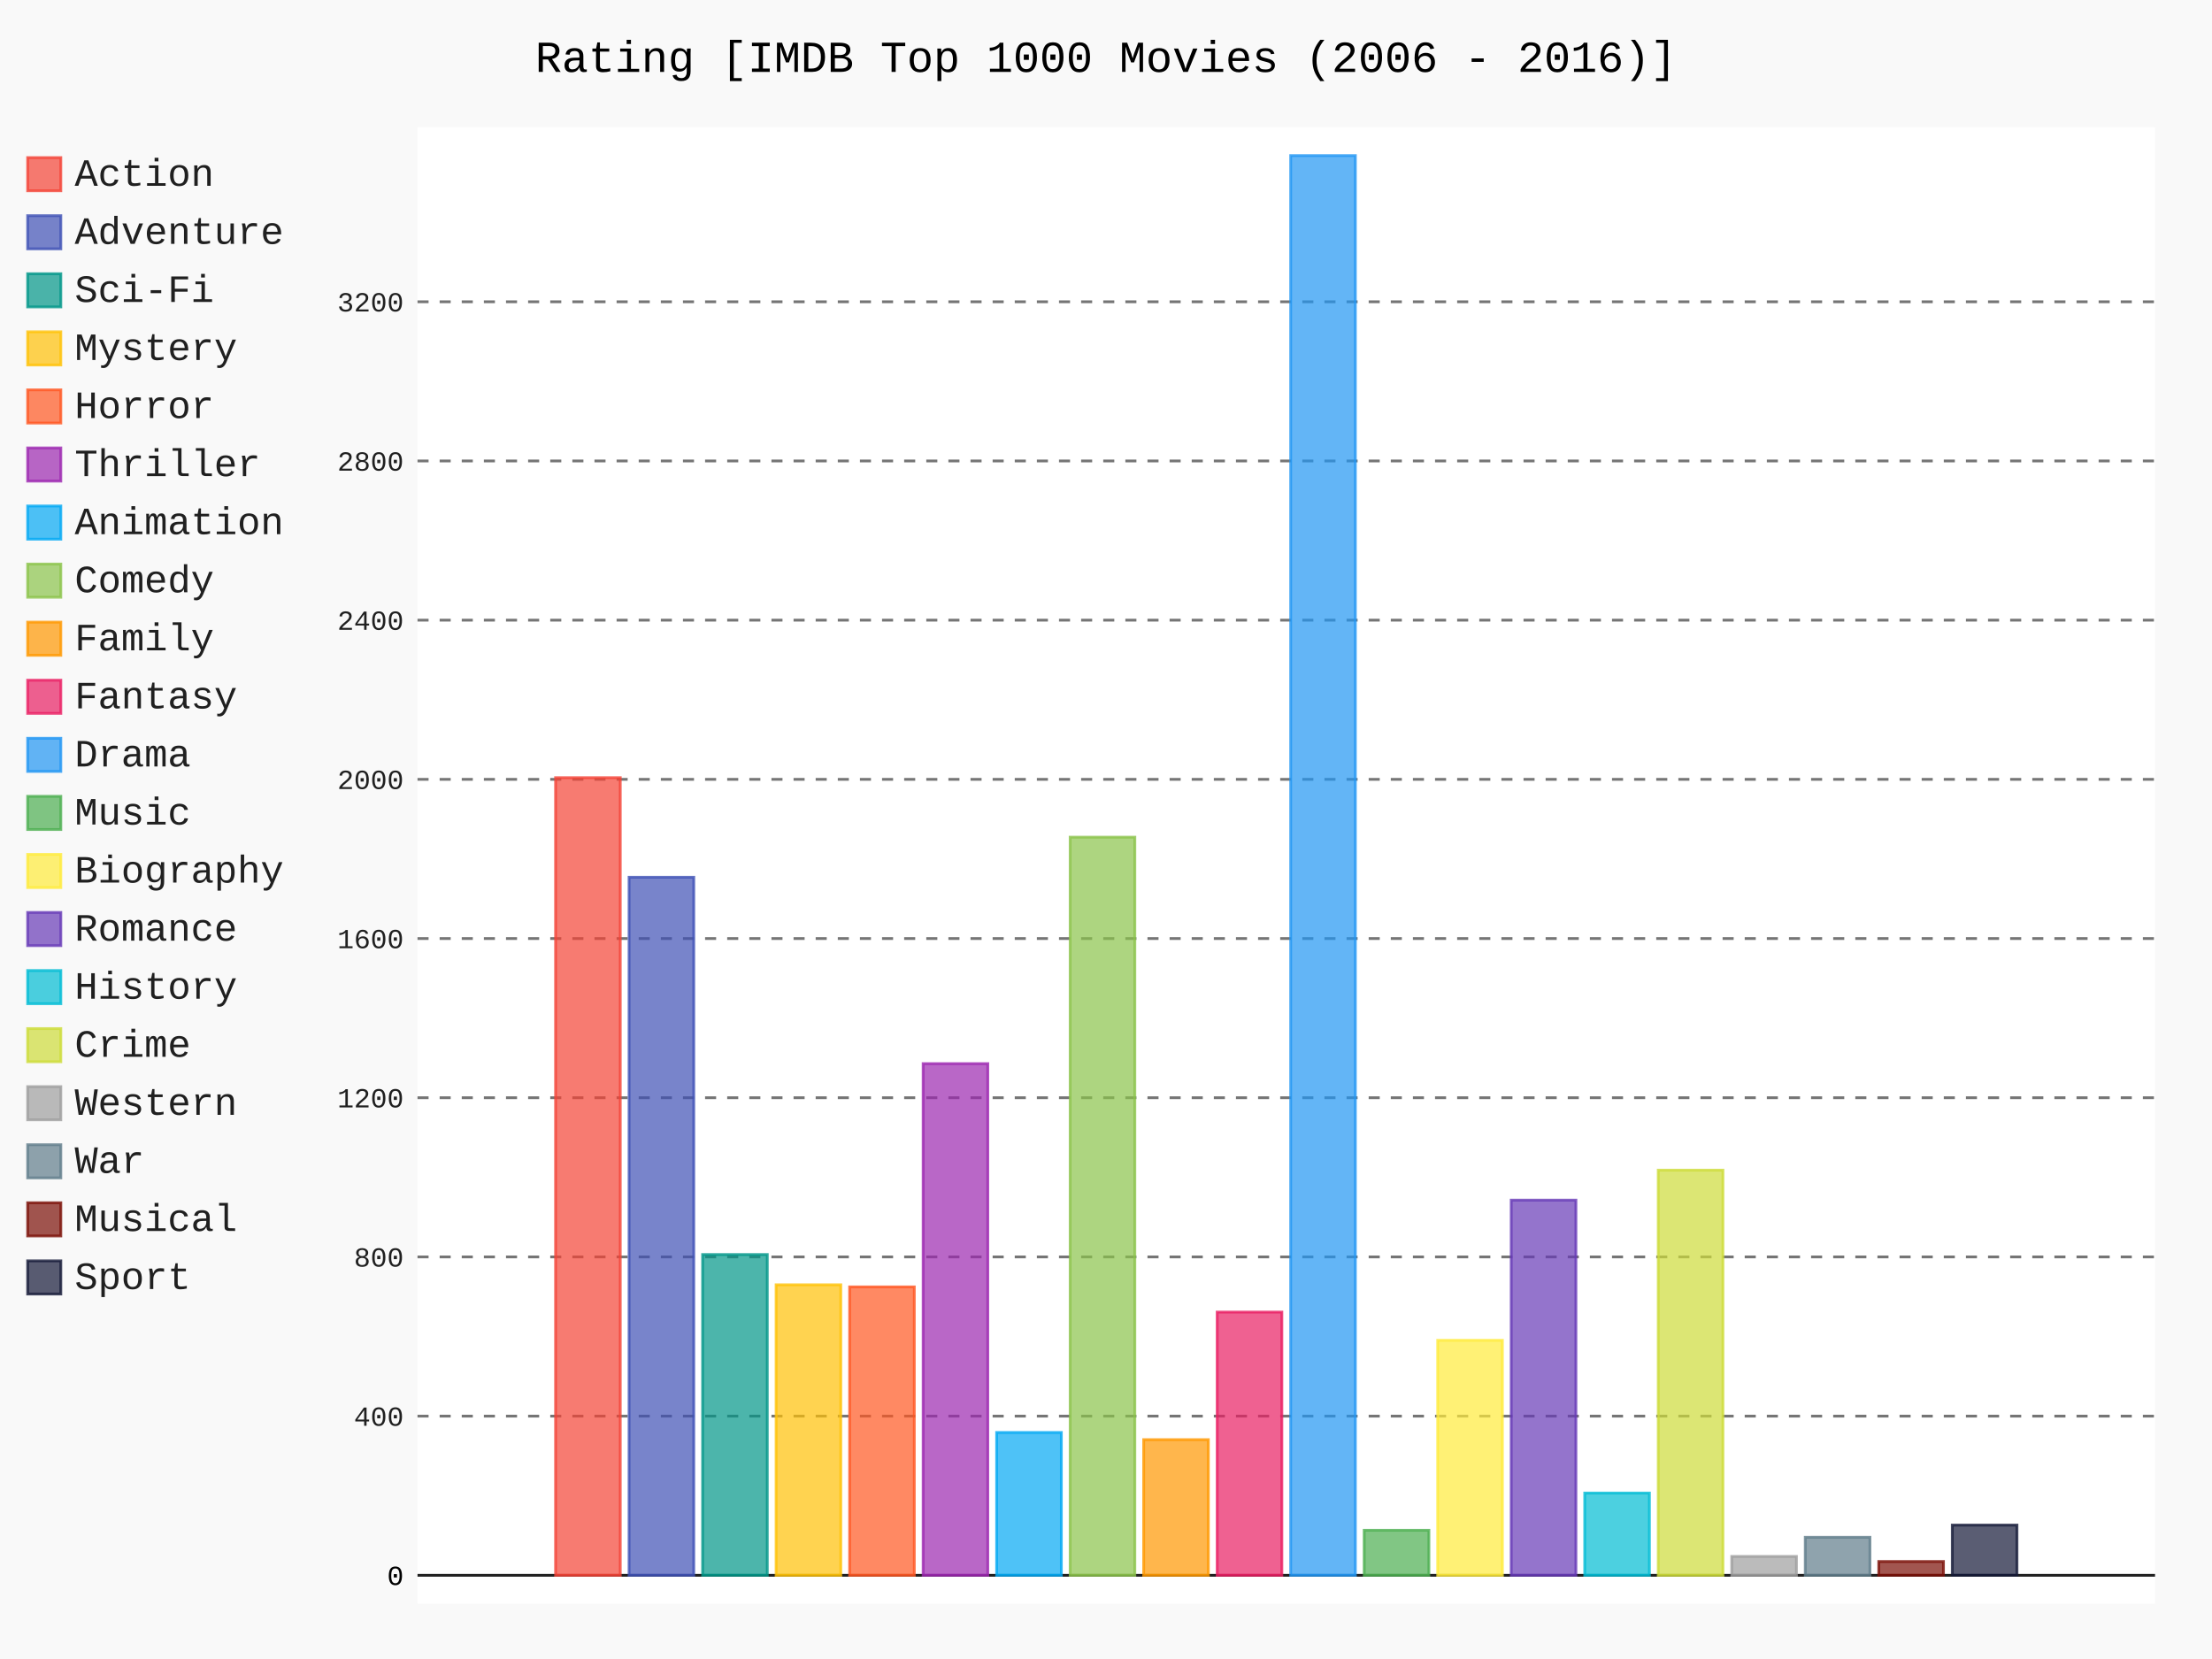
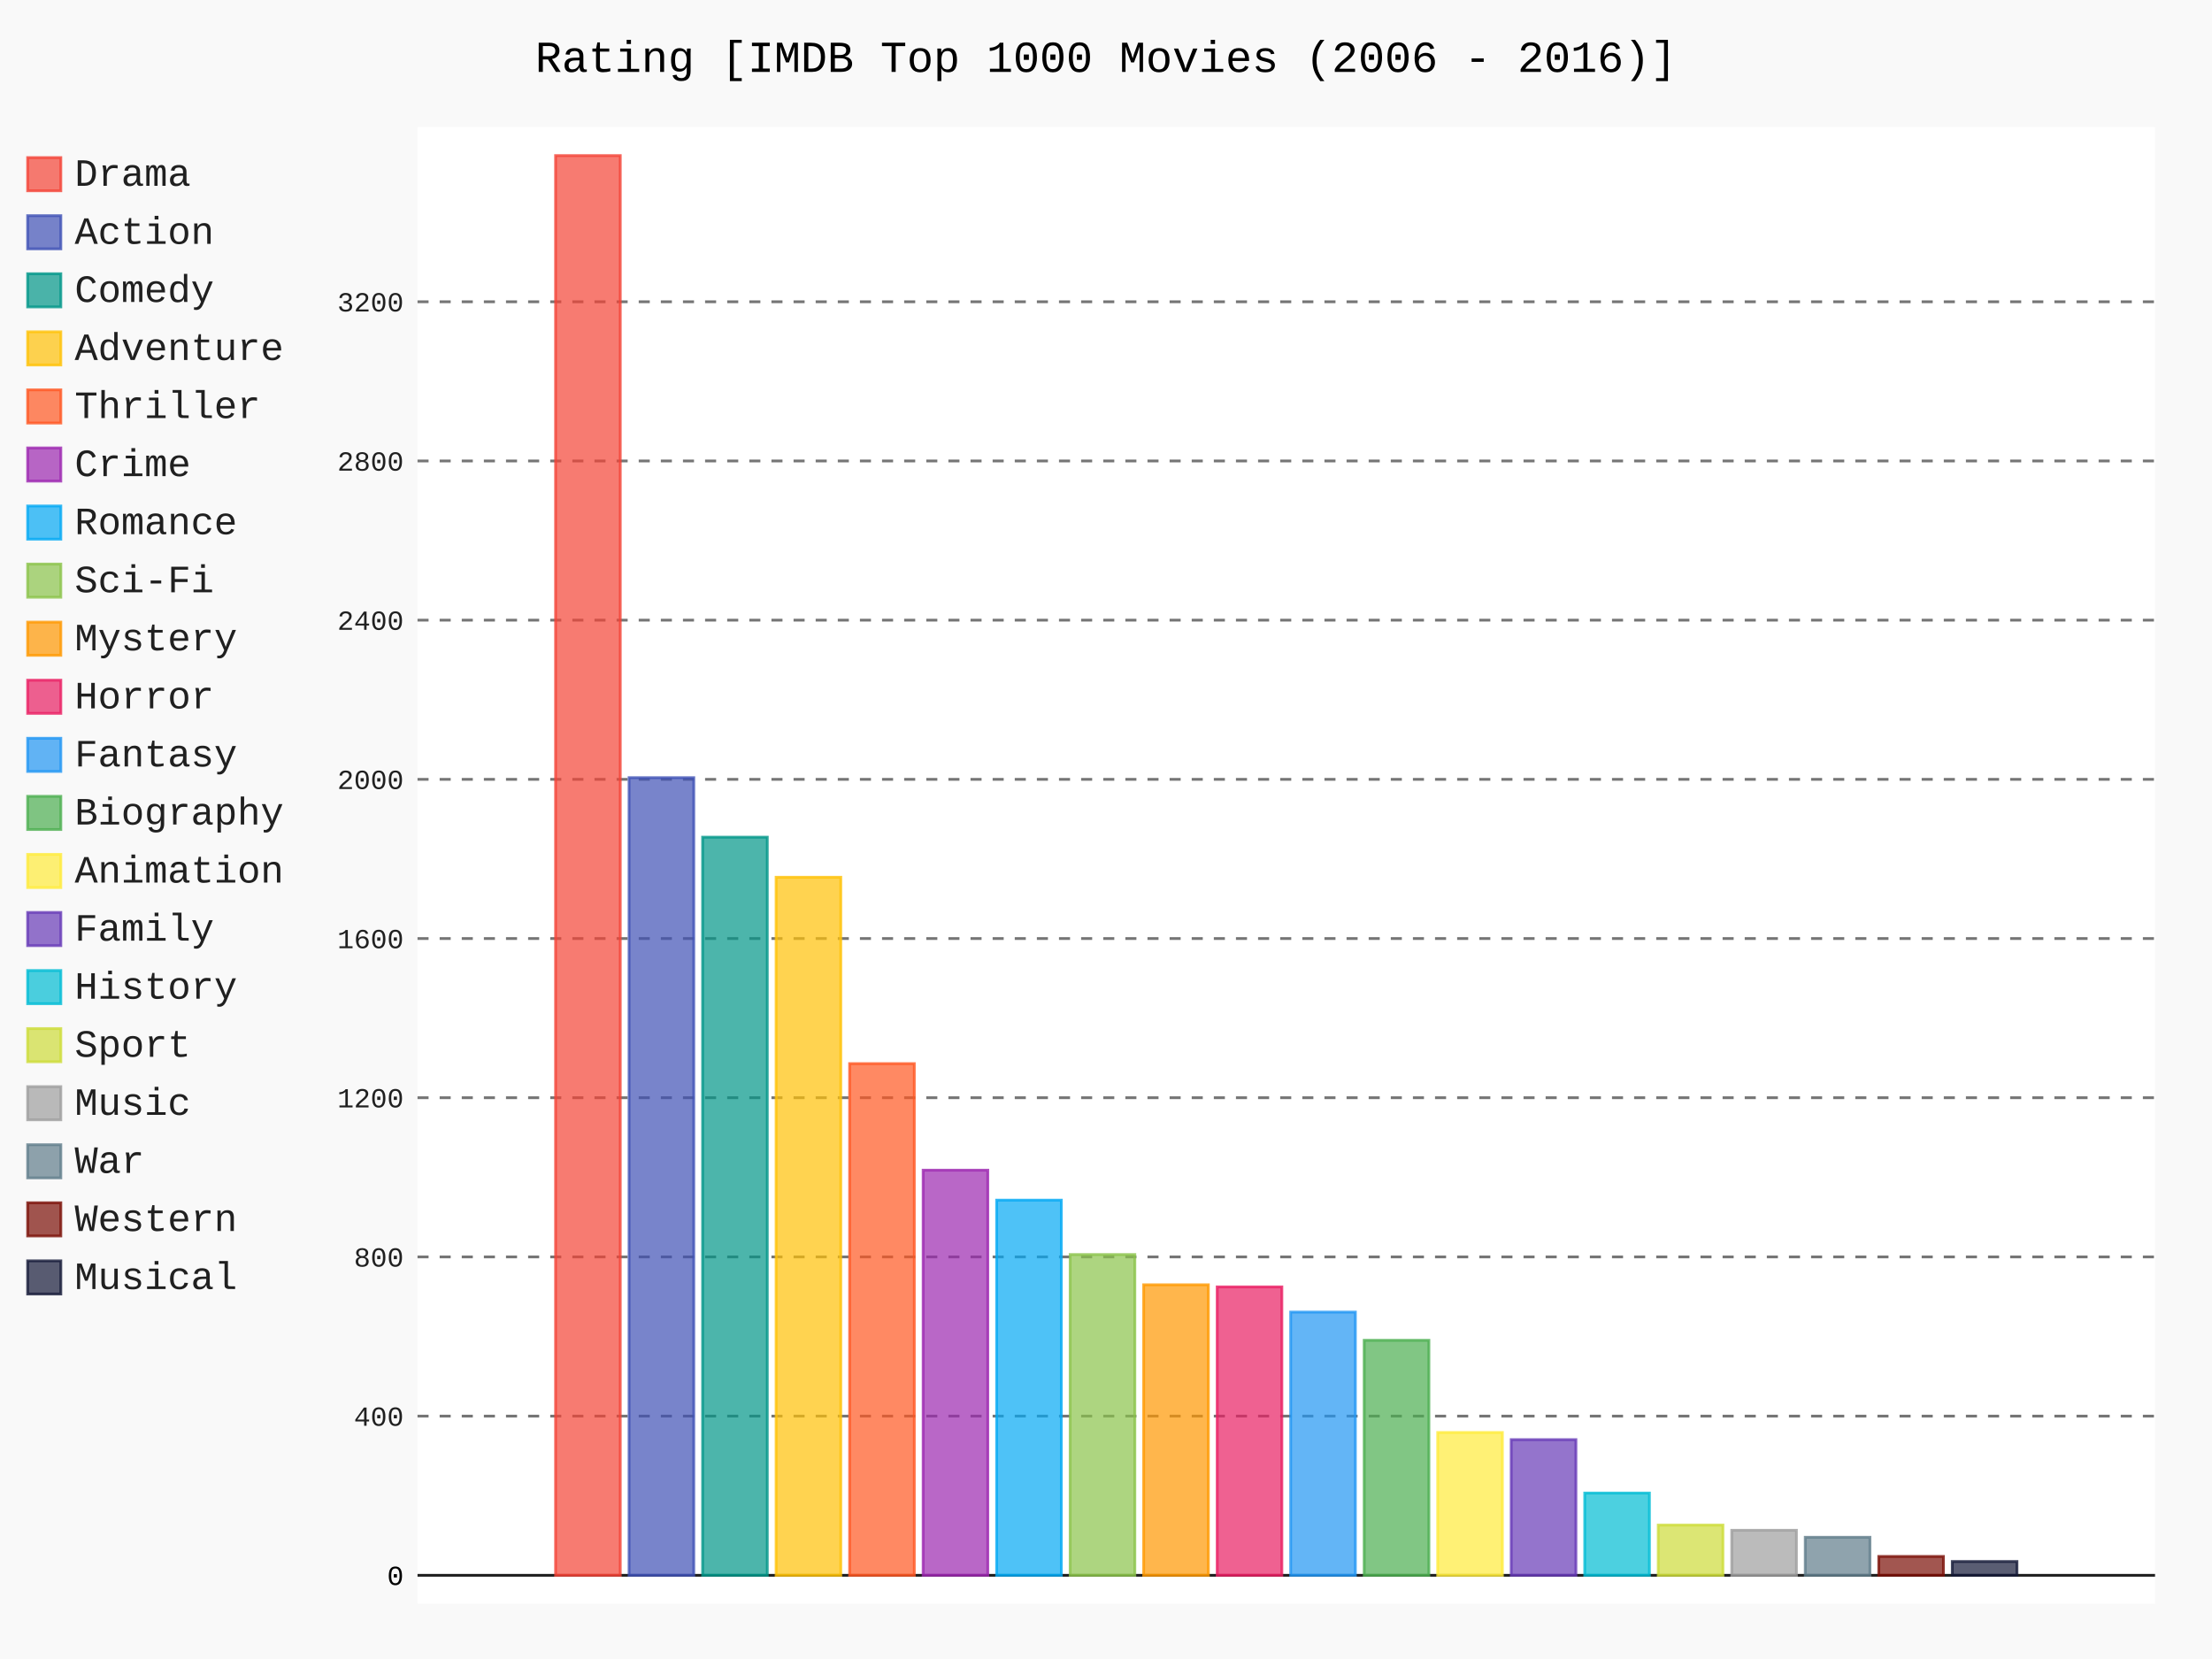
- <svg xmlns="http://www.w3.org/2000/svg" class="pygal-chart" id="chart-98b86a41-6d4a-4e68-a3ee-4b980e0b63e4" viewBox="0 0 800 600">
+ <svg xmlns="http://www.w3.org/2000/svg" class="pygal-chart" id="chart-08b280e5-d016-40ca-a729-8ee739dbd053" viewBox="0 0 800 600">
  <defs>
-     <style type="text/css">#chart-98b86a41-6d4a-4e68-a3ee-4b980e0b63e4{-webkit-user-select:none;-webkit-font-smoothing:antialiased;font-family:Consolas,"Liberation Mono",Menlo,Courier,monospace}#chart-98b86a41-6d4a-4e68-a3ee-4b980e0b63e4 .title{font-family:Consolas,"Liberation Mono",Menlo,Courier,monospace;font-size:16px}#chart-98b86a41-6d4a-4e68-a3ee-4b980e0b63e4 .legends .legend text{font-family:Consolas,"Liberation Mono",Menlo,Courier,monospace;font-size:14px}#chart-98b86a41-6d4a-4e68-a3ee-4b980e0b63e4 .axis text{font-family:Consolas,"Liberation Mono",Menlo,Courier,monospace;font-size:10px}#chart-98b86a41-6d4a-4e68-a3ee-4b980e0b63e4 .axis text.major{font-family:Consolas,"Liberation Mono",Menlo,Courier,monospace;font-size:10px}#chart-98b86a41-6d4a-4e68-a3ee-4b980e0b63e4 .text-overlay text.value{font-family:Consolas,"Liberation Mono",Menlo,Courier,monospace;font-size:16px}#chart-98b86a41-6d4a-4e68-a3ee-4b980e0b63e4 .text-overlay text.label{font-family:Consolas,"Liberation Mono",Menlo,Courier,monospace;font-size:10px}#chart-98b86a41-6d4a-4e68-a3ee-4b980e0b63e4 .tooltip{font-family:Consolas,"Liberation Mono",Menlo,Courier,monospace;font-size:14px}#chart-98b86a41-6d4a-4e68-a3ee-4b980e0b63e4 text.no_data{font-family:Consolas,"Liberation Mono",Menlo,Courier,monospace;font-size:64px}
- #chart-98b86a41-6d4a-4e68-a3ee-4b980e0b63e4{background-color:rgba(249,249,249,1)}#chart-98b86a41-6d4a-4e68-a3ee-4b980e0b63e4 path,#chart-98b86a41-6d4a-4e68-a3ee-4b980e0b63e4 line,#chart-98b86a41-6d4a-4e68-a3ee-4b980e0b63e4 rect,#chart-98b86a41-6d4a-4e68-a3ee-4b980e0b63e4 circle{-webkit-transition:150ms;-moz-transition:150ms;transition:150ms}#chart-98b86a41-6d4a-4e68-a3ee-4b980e0b63e4 .graph &gt; .background{fill:rgba(249,249,249,1)}#chart-98b86a41-6d4a-4e68-a3ee-4b980e0b63e4 .plot &gt; .background{fill:rgba(255,255,255,1)}#chart-98b86a41-6d4a-4e68-a3ee-4b980e0b63e4 .graph{fill:rgba(0,0,0,.87)}#chart-98b86a41-6d4a-4e68-a3ee-4b980e0b63e4 text.no_data{fill:rgba(0,0,0,1)}#chart-98b86a41-6d4a-4e68-a3ee-4b980e0b63e4 .title{fill:rgba(0,0,0,1)}#chart-98b86a41-6d4a-4e68-a3ee-4b980e0b63e4 .legends .legend text{fill:rgba(0,0,0,.87)}#chart-98b86a41-6d4a-4e68-a3ee-4b980e0b63e4 .legends .legend:hover text{fill:rgba(0,0,0,1)}#chart-98b86a41-6d4a-4e68-a3ee-4b980e0b63e4 .axis .line{stroke:rgba(0,0,0,1)}#chart-98b86a41-6d4a-4e68-a3ee-4b980e0b63e4 .axis .guide.line{stroke:rgba(0,0,0,.54)}#chart-98b86a41-6d4a-4e68-a3ee-4b980e0b63e4 .axis .major.line{stroke:rgba(0,0,0,.87)}#chart-98b86a41-6d4a-4e68-a3ee-4b980e0b63e4 .axis text.major{fill:rgba(0,0,0,1)}#chart-98b86a41-6d4a-4e68-a3ee-4b980e0b63e4 .axis.y .guides:hover .guide.line,#chart-98b86a41-6d4a-4e68-a3ee-4b980e0b63e4 .line-graph .axis.x .guides:hover .guide.line,#chart-98b86a41-6d4a-4e68-a3ee-4b980e0b63e4 .stackedline-graph .axis.x .guides:hover .guide.line,#chart-98b86a41-6d4a-4e68-a3ee-4b980e0b63e4 .xy-graph .axis.x .guides:hover .guide.line{stroke:rgba(0,0,0,1)}#chart-98b86a41-6d4a-4e68-a3ee-4b980e0b63e4 .axis .guides:hover text{fill:rgba(0,0,0,1)}#chart-98b86a41-6d4a-4e68-a3ee-4b980e0b63e4 .reactive{fill-opacity:.7;stroke-opacity:.8}#chart-98b86a41-6d4a-4e68-a3ee-4b980e0b63e4 .ci{stroke:rgba(0,0,0,.87)}#chart-98b86a41-6d4a-4e68-a3ee-4b980e0b63e4 .reactive.active,#chart-98b86a41-6d4a-4e68-a3ee-4b980e0b63e4 .active .reactive{fill-opacity:.8;stroke-opacity:.9;stroke-width:4}#chart-98b86a41-6d4a-4e68-a3ee-4b980e0b63e4 .ci .reactive.active{stroke-width:1.5}#chart-98b86a41-6d4a-4e68-a3ee-4b980e0b63e4 .series text{fill:rgba(0,0,0,1)}#chart-98b86a41-6d4a-4e68-a3ee-4b980e0b63e4 .tooltip rect{fill:rgba(255,255,255,1);stroke:rgba(0,0,0,1);-webkit-transition:opacity 150ms;-moz-transition:opacity 150ms;transition:opacity 150ms}#chart-98b86a41-6d4a-4e68-a3ee-4b980e0b63e4 .tooltip .label{fill:rgba(0,0,0,.87)}#chart-98b86a41-6d4a-4e68-a3ee-4b980e0b63e4 .tooltip .label{fill:rgba(0,0,0,.87)}#chart-98b86a41-6d4a-4e68-a3ee-4b980e0b63e4 .tooltip .legend{font-size:.8em;fill:rgba(0,0,0,.54)}#chart-98b86a41-6d4a-4e68-a3ee-4b980e0b63e4 .tooltip .x_label{font-size:.6em;fill:rgba(0,0,0,1)}#chart-98b86a41-6d4a-4e68-a3ee-4b980e0b63e4 .tooltip .xlink{font-size:.5em;text-decoration:underline}#chart-98b86a41-6d4a-4e68-a3ee-4b980e0b63e4 .tooltip .value{font-size:1.5em}#chart-98b86a41-6d4a-4e68-a3ee-4b980e0b63e4 .bound{font-size:.5em}#chart-98b86a41-6d4a-4e68-a3ee-4b980e0b63e4 .max-value{font-size:.75em;fill:rgba(0,0,0,.54)}#chart-98b86a41-6d4a-4e68-a3ee-4b980e0b63e4 .map-element{fill:rgba(255,255,255,1);stroke:rgba(0,0,0,.54) !important}#chart-98b86a41-6d4a-4e68-a3ee-4b980e0b63e4 .map-element .reactive{fill-opacity:inherit;stroke-opacity:inherit}#chart-98b86a41-6d4a-4e68-a3ee-4b980e0b63e4 .color-0,#chart-98b86a41-6d4a-4e68-a3ee-4b980e0b63e4 .color-0 a:visited{stroke:#f44336;fill:#f44336}#chart-98b86a41-6d4a-4e68-a3ee-4b980e0b63e4 .color-1,#chart-98b86a41-6d4a-4e68-a3ee-4b980e0b63e4 .color-1 a:visited{stroke:#3f51b5;fill:#3f51b5}#chart-98b86a41-6d4a-4e68-a3ee-4b980e0b63e4 .color-2,#chart-98b86a41-6d4a-4e68-a3ee-4b980e0b63e4 .color-2 a:visited{stroke:#009688;fill:#009688}#chart-98b86a41-6d4a-4e68-a3ee-4b980e0b63e4 .color-3,#chart-98b86a41-6d4a-4e68-a3ee-4b980e0b63e4 .color-3 a:visited{stroke:#ffc107;fill:#ffc107}#chart-98b86a41-6d4a-4e68-a3ee-4b980e0b63e4 .color-4,#chart-98b86a41-6d4a-4e68-a3ee-4b980e0b63e4 .color-4 a:visited{stroke:#ff5722;fill:#ff5722}#chart-98b86a41-6d4a-4e68-a3ee-4b980e0b63e4 .color-5,#chart-98b86a41-6d4a-4e68-a3ee-4b980e0b63e4 .color-5 a:visited{stroke:#9c27b0;fill:#9c27b0}#chart-98b86a41-6d4a-4e68-a3ee-4b980e0b63e4 .color-6,#chart-98b86a41-6d4a-4e68-a3ee-4b980e0b63e4 .color-6 a:visited{stroke:#03a9f4;fill:#03a9f4}#chart-98b86a41-6d4a-4e68-a3ee-4b980e0b63e4 .color-7,#chart-98b86a41-6d4a-4e68-a3ee-4b980e0b63e4 .color-7 a:visited{stroke:#8bc34a;fill:#8bc34a}#chart-98b86a41-6d4a-4e68-a3ee-4b980e0b63e4 .color-8,#chart-98b86a41-6d4a-4e68-a3ee-4b980e0b63e4 .color-8 a:visited{stroke:#ff9800;fill:#ff9800}#chart-98b86a41-6d4a-4e68-a3ee-4b980e0b63e4 .color-9,#chart-98b86a41-6d4a-4e68-a3ee-4b980e0b63e4 .color-9 a:visited{stroke:#e91e63;fill:#e91e63}#chart-98b86a41-6d4a-4e68-a3ee-4b980e0b63e4 .color-10,#chart-98b86a41-6d4a-4e68-a3ee-4b980e0b63e4 .color-10 a:visited{stroke:#2196f3;fill:#2196f3}#chart-98b86a41-6d4a-4e68-a3ee-4b980e0b63e4 .color-11,#chart-98b86a41-6d4a-4e68-a3ee-4b980e0b63e4 .color-11 a:visited{stroke:#4caf50;fill:#4caf50}#chart-98b86a41-6d4a-4e68-a3ee-4b980e0b63e4 .color-12,#chart-98b86a41-6d4a-4e68-a3ee-4b980e0b63e4 .color-12 a:visited{stroke:#ffeb3b;fill:#ffeb3b}#chart-98b86a41-6d4a-4e68-a3ee-4b980e0b63e4 .color-13,#chart-98b86a41-6d4a-4e68-a3ee-4b980e0b63e4 .color-13 a:visited{stroke:#673ab7;fill:#673ab7}#chart-98b86a41-6d4a-4e68-a3ee-4b980e0b63e4 .color-14,#chart-98b86a41-6d4a-4e68-a3ee-4b980e0b63e4 .color-14 a:visited{stroke:#00bcd4;fill:#00bcd4}#chart-98b86a41-6d4a-4e68-a3ee-4b980e0b63e4 .color-15,#chart-98b86a41-6d4a-4e68-a3ee-4b980e0b63e4 .color-15 a:visited{stroke:#cddc39;fill:#cddc39}#chart-98b86a41-6d4a-4e68-a3ee-4b980e0b63e4 .color-16,#chart-98b86a41-6d4a-4e68-a3ee-4b980e0b63e4 .color-16 a:visited{stroke:#9e9e9e;fill:#9e9e9e}#chart-98b86a41-6d4a-4e68-a3ee-4b980e0b63e4 .color-17,#chart-98b86a41-6d4a-4e68-a3ee-4b980e0b63e4 .color-17 a:visited{stroke:#607d8b;fill:#607d8b}#chart-98b86a41-6d4a-4e68-a3ee-4b980e0b63e4 .color-18,#chart-98b86a41-6d4a-4e68-a3ee-4b980e0b63e4 .color-18 a:visited{stroke:#7b0f07;fill:#7b0f07}#chart-98b86a41-6d4a-4e68-a3ee-4b980e0b63e4 .color-19,#chart-98b86a41-6d4a-4e68-a3ee-4b980e0b63e4 .color-19 a:visited{stroke:#141938;fill:#141938}#chart-98b86a41-6d4a-4e68-a3ee-4b980e0b63e4 .text-overlay .color-0 text{fill:black}#chart-98b86a41-6d4a-4e68-a3ee-4b980e0b63e4 .text-overlay .color-1 text{fill:black}#chart-98b86a41-6d4a-4e68-a3ee-4b980e0b63e4 .text-overlay .color-2 text{fill:black}#chart-98b86a41-6d4a-4e68-a3ee-4b980e0b63e4 .text-overlay .color-3 text{fill:black}#chart-98b86a41-6d4a-4e68-a3ee-4b980e0b63e4 .text-overlay .color-4 text{fill:black}#chart-98b86a41-6d4a-4e68-a3ee-4b980e0b63e4 .text-overlay .color-5 text{fill:black}#chart-98b86a41-6d4a-4e68-a3ee-4b980e0b63e4 .text-overlay .color-6 text{fill:black}#chart-98b86a41-6d4a-4e68-a3ee-4b980e0b63e4 .text-overlay .color-7 text{fill:black}#chart-98b86a41-6d4a-4e68-a3ee-4b980e0b63e4 .text-overlay .color-8 text{fill:black}#chart-98b86a41-6d4a-4e68-a3ee-4b980e0b63e4 .text-overlay .color-9 text{fill:black}#chart-98b86a41-6d4a-4e68-a3ee-4b980e0b63e4 .text-overlay .color-10 text{fill:black}#chart-98b86a41-6d4a-4e68-a3ee-4b980e0b63e4 .text-overlay .color-11 text{fill:black}#chart-98b86a41-6d4a-4e68-a3ee-4b980e0b63e4 .text-overlay .color-12 text{fill:black}#chart-98b86a41-6d4a-4e68-a3ee-4b980e0b63e4 .text-overlay .color-13 text{fill:black}#chart-98b86a41-6d4a-4e68-a3ee-4b980e0b63e4 .text-overlay .color-14 text{fill:black}#chart-98b86a41-6d4a-4e68-a3ee-4b980e0b63e4 .text-overlay .color-15 text{fill:black}#chart-98b86a41-6d4a-4e68-a3ee-4b980e0b63e4 .text-overlay .color-16 text{fill:black}#chart-98b86a41-6d4a-4e68-a3ee-4b980e0b63e4 .text-overlay .color-17 text{fill:black}#chart-98b86a41-6d4a-4e68-a3ee-4b980e0b63e4 .text-overlay .color-18 text{fill:black}#chart-98b86a41-6d4a-4e68-a3ee-4b980e0b63e4 .text-overlay .color-19 text{fill:white}
- #chart-98b86a41-6d4a-4e68-a3ee-4b980e0b63e4 text.no_data{text-anchor:middle}#chart-98b86a41-6d4a-4e68-a3ee-4b980e0b63e4 .guide.line{fill:none}#chart-98b86a41-6d4a-4e68-a3ee-4b980e0b63e4 .centered{text-anchor:middle}#chart-98b86a41-6d4a-4e68-a3ee-4b980e0b63e4 .title{text-anchor:middle}#chart-98b86a41-6d4a-4e68-a3ee-4b980e0b63e4 .legends .legend text{fill-opacity:1}#chart-98b86a41-6d4a-4e68-a3ee-4b980e0b63e4 .axis.x text{text-anchor:middle}#chart-98b86a41-6d4a-4e68-a3ee-4b980e0b63e4 .axis.x:not(.web) text[transform]{text-anchor:start}#chart-98b86a41-6d4a-4e68-a3ee-4b980e0b63e4 .axis.x:not(.web) text[transform].backwards{text-anchor:end}#chart-98b86a41-6d4a-4e68-a3ee-4b980e0b63e4 .axis.y text{text-anchor:end}#chart-98b86a41-6d4a-4e68-a3ee-4b980e0b63e4 .axis.y text[transform].backwards{text-anchor:start}#chart-98b86a41-6d4a-4e68-a3ee-4b980e0b63e4 .axis.y2 text{text-anchor:start}#chart-98b86a41-6d4a-4e68-a3ee-4b980e0b63e4 .axis.y2 text[transform].backwards{text-anchor:end}#chart-98b86a41-6d4a-4e68-a3ee-4b980e0b63e4 .axis .guide.line{stroke-dasharray:4,4}#chart-98b86a41-6d4a-4e68-a3ee-4b980e0b63e4 .axis .major.guide.line{stroke-dasharray:6,6}#chart-98b86a41-6d4a-4e68-a3ee-4b980e0b63e4 .horizontal .axis.y .guide.line,#chart-98b86a41-6d4a-4e68-a3ee-4b980e0b63e4 .horizontal .axis.y2 .guide.line,#chart-98b86a41-6d4a-4e68-a3ee-4b980e0b63e4 .vertical .axis.x .guide.line{opacity:0}#chart-98b86a41-6d4a-4e68-a3ee-4b980e0b63e4 .horizontal .axis.always_show .guide.line,#chart-98b86a41-6d4a-4e68-a3ee-4b980e0b63e4 .vertical .axis.always_show .guide.line{opacity:1 !important}#chart-98b86a41-6d4a-4e68-a3ee-4b980e0b63e4 .axis.y .guides:hover .guide.line,#chart-98b86a41-6d4a-4e68-a3ee-4b980e0b63e4 .axis.y2 .guides:hover .guide.line,#chart-98b86a41-6d4a-4e68-a3ee-4b980e0b63e4 .axis.x .guides:hover .guide.line{opacity:1}#chart-98b86a41-6d4a-4e68-a3ee-4b980e0b63e4 .axis .guides:hover text{opacity:1}#chart-98b86a41-6d4a-4e68-a3ee-4b980e0b63e4 .nofill{fill:none}#chart-98b86a41-6d4a-4e68-a3ee-4b980e0b63e4 .subtle-fill{fill-opacity:.2}#chart-98b86a41-6d4a-4e68-a3ee-4b980e0b63e4 .dot{stroke-width:1px;fill-opacity:1}#chart-98b86a41-6d4a-4e68-a3ee-4b980e0b63e4 .dot.active{stroke-width:5px}#chart-98b86a41-6d4a-4e68-a3ee-4b980e0b63e4 .dot.negative{fill:transparent}#chart-98b86a41-6d4a-4e68-a3ee-4b980e0b63e4 text,#chart-98b86a41-6d4a-4e68-a3ee-4b980e0b63e4 tspan{stroke:none !important}#chart-98b86a41-6d4a-4e68-a3ee-4b980e0b63e4 .series text.active{opacity:1}#chart-98b86a41-6d4a-4e68-a3ee-4b980e0b63e4 .tooltip rect{fill-opacity:.95;stroke-width:.5}#chart-98b86a41-6d4a-4e68-a3ee-4b980e0b63e4 .tooltip text{fill-opacity:1}#chart-98b86a41-6d4a-4e68-a3ee-4b980e0b63e4 .showable{visibility:hidden}#chart-98b86a41-6d4a-4e68-a3ee-4b980e0b63e4 .showable.shown{visibility:visible}#chart-98b86a41-6d4a-4e68-a3ee-4b980e0b63e4 .gauge-background{fill:rgba(229,229,229,1);stroke:none}#chart-98b86a41-6d4a-4e68-a3ee-4b980e0b63e4 .bg-lines{stroke:rgba(249,249,249,1);stroke-width:2px}</style>
+     <style type="text/css">#chart-08b280e5-d016-40ca-a729-8ee739dbd053{-webkit-user-select:none;-webkit-font-smoothing:antialiased;font-family:Consolas,"Liberation Mono",Menlo,Courier,monospace}#chart-08b280e5-d016-40ca-a729-8ee739dbd053 .title{font-family:Consolas,"Liberation Mono",Menlo,Courier,monospace;font-size:16px}#chart-08b280e5-d016-40ca-a729-8ee739dbd053 .legends .legend text{font-family:Consolas,"Liberation Mono",Menlo,Courier,monospace;font-size:14px}#chart-08b280e5-d016-40ca-a729-8ee739dbd053 .axis text{font-family:Consolas,"Liberation Mono",Menlo,Courier,monospace;font-size:10px}#chart-08b280e5-d016-40ca-a729-8ee739dbd053 .axis text.major{font-family:Consolas,"Liberation Mono",Menlo,Courier,monospace;font-size:10px}#chart-08b280e5-d016-40ca-a729-8ee739dbd053 .text-overlay text.value{font-family:Consolas,"Liberation Mono",Menlo,Courier,monospace;font-size:16px}#chart-08b280e5-d016-40ca-a729-8ee739dbd053 .text-overlay text.label{font-family:Consolas,"Liberation Mono",Menlo,Courier,monospace;font-size:10px}#chart-08b280e5-d016-40ca-a729-8ee739dbd053 .tooltip{font-family:Consolas,"Liberation Mono",Menlo,Courier,monospace;font-size:14px}#chart-08b280e5-d016-40ca-a729-8ee739dbd053 text.no_data{font-family:Consolas,"Liberation Mono",Menlo,Courier,monospace;font-size:64px}
+ #chart-08b280e5-d016-40ca-a729-8ee739dbd053{background-color:rgba(249,249,249,1)}#chart-08b280e5-d016-40ca-a729-8ee739dbd053 path,#chart-08b280e5-d016-40ca-a729-8ee739dbd053 line,#chart-08b280e5-d016-40ca-a729-8ee739dbd053 rect,#chart-08b280e5-d016-40ca-a729-8ee739dbd053 circle{-webkit-transition:150ms;-moz-transition:150ms;transition:150ms}#chart-08b280e5-d016-40ca-a729-8ee739dbd053 .graph &gt; .background{fill:rgba(249,249,249,1)}#chart-08b280e5-d016-40ca-a729-8ee739dbd053 .plot &gt; .background{fill:rgba(255,255,255,1)}#chart-08b280e5-d016-40ca-a729-8ee739dbd053 .graph{fill:rgba(0,0,0,.87)}#chart-08b280e5-d016-40ca-a729-8ee739dbd053 text.no_data{fill:rgba(0,0,0,1)}#chart-08b280e5-d016-40ca-a729-8ee739dbd053 .title{fill:rgba(0,0,0,1)}#chart-08b280e5-d016-40ca-a729-8ee739dbd053 .legends .legend text{fill:rgba(0,0,0,.87)}#chart-08b280e5-d016-40ca-a729-8ee739dbd053 .legends .legend:hover text{fill:rgba(0,0,0,1)}#chart-08b280e5-d016-40ca-a729-8ee739dbd053 .axis .line{stroke:rgba(0,0,0,1)}#chart-08b280e5-d016-40ca-a729-8ee739dbd053 .axis .guide.line{stroke:rgba(0,0,0,.54)}#chart-08b280e5-d016-40ca-a729-8ee739dbd053 .axis .major.line{stroke:rgba(0,0,0,.87)}#chart-08b280e5-d016-40ca-a729-8ee739dbd053 .axis text.major{fill:rgba(0,0,0,1)}#chart-08b280e5-d016-40ca-a729-8ee739dbd053 .axis.y .guides:hover .guide.line,#chart-08b280e5-d016-40ca-a729-8ee739dbd053 .line-graph .axis.x .guides:hover .guide.line,#chart-08b280e5-d016-40ca-a729-8ee739dbd053 .stackedline-graph .axis.x .guides:hover .guide.line,#chart-08b280e5-d016-40ca-a729-8ee739dbd053 .xy-graph .axis.x .guides:hover .guide.line{stroke:rgba(0,0,0,1)}#chart-08b280e5-d016-40ca-a729-8ee739dbd053 .axis .guides:hover text{fill:rgba(0,0,0,1)}#chart-08b280e5-d016-40ca-a729-8ee739dbd053 .reactive{fill-opacity:.7;stroke-opacity:.8}#chart-08b280e5-d016-40ca-a729-8ee739dbd053 .ci{stroke:rgba(0,0,0,.87)}#chart-08b280e5-d016-40ca-a729-8ee739dbd053 .reactive.active,#chart-08b280e5-d016-40ca-a729-8ee739dbd053 .active .reactive{fill-opacity:.8;stroke-opacity:.9;stroke-width:4}#chart-08b280e5-d016-40ca-a729-8ee739dbd053 .ci .reactive.active{stroke-width:1.5}#chart-08b280e5-d016-40ca-a729-8ee739dbd053 .series text{fill:rgba(0,0,0,1)}#chart-08b280e5-d016-40ca-a729-8ee739dbd053 .tooltip rect{fill:rgba(255,255,255,1);stroke:rgba(0,0,0,1);-webkit-transition:opacity 150ms;-moz-transition:opacity 150ms;transition:opacity 150ms}#chart-08b280e5-d016-40ca-a729-8ee739dbd053 .tooltip .label{fill:rgba(0,0,0,.87)}#chart-08b280e5-d016-40ca-a729-8ee739dbd053 .tooltip .label{fill:rgba(0,0,0,.87)}#chart-08b280e5-d016-40ca-a729-8ee739dbd053 .tooltip .legend{font-size:.8em;fill:rgba(0,0,0,.54)}#chart-08b280e5-d016-40ca-a729-8ee739dbd053 .tooltip .x_label{font-size:.6em;fill:rgba(0,0,0,1)}#chart-08b280e5-d016-40ca-a729-8ee739dbd053 .tooltip .xlink{font-size:.5em;text-decoration:underline}#chart-08b280e5-d016-40ca-a729-8ee739dbd053 .tooltip .value{font-size:1.5em}#chart-08b280e5-d016-40ca-a729-8ee739dbd053 .bound{font-size:.5em}#chart-08b280e5-d016-40ca-a729-8ee739dbd053 .max-value{font-size:.75em;fill:rgba(0,0,0,.54)}#chart-08b280e5-d016-40ca-a729-8ee739dbd053 .map-element{fill:rgba(255,255,255,1);stroke:rgba(0,0,0,.54) !important}#chart-08b280e5-d016-40ca-a729-8ee739dbd053 .map-element .reactive{fill-opacity:inherit;stroke-opacity:inherit}#chart-08b280e5-d016-40ca-a729-8ee739dbd053 .color-0,#chart-08b280e5-d016-40ca-a729-8ee739dbd053 .color-0 a:visited{stroke:#f44336;fill:#f44336}#chart-08b280e5-d016-40ca-a729-8ee739dbd053 .color-1,#chart-08b280e5-d016-40ca-a729-8ee739dbd053 .color-1 a:visited{stroke:#3f51b5;fill:#3f51b5}#chart-08b280e5-d016-40ca-a729-8ee739dbd053 .color-2,#chart-08b280e5-d016-40ca-a729-8ee739dbd053 .color-2 a:visited{stroke:#009688;fill:#009688}#chart-08b280e5-d016-40ca-a729-8ee739dbd053 .color-3,#chart-08b280e5-d016-40ca-a729-8ee739dbd053 .color-3 a:visited{stroke:#ffc107;fill:#ffc107}#chart-08b280e5-d016-40ca-a729-8ee739dbd053 .color-4,#chart-08b280e5-d016-40ca-a729-8ee739dbd053 .color-4 a:visited{stroke:#ff5722;fill:#ff5722}#chart-08b280e5-d016-40ca-a729-8ee739dbd053 .color-5,#chart-08b280e5-d016-40ca-a729-8ee739dbd053 .color-5 a:visited{stroke:#9c27b0;fill:#9c27b0}#chart-08b280e5-d016-40ca-a729-8ee739dbd053 .color-6,#chart-08b280e5-d016-40ca-a729-8ee739dbd053 .color-6 a:visited{stroke:#03a9f4;fill:#03a9f4}#chart-08b280e5-d016-40ca-a729-8ee739dbd053 .color-7,#chart-08b280e5-d016-40ca-a729-8ee739dbd053 .color-7 a:visited{stroke:#8bc34a;fill:#8bc34a}#chart-08b280e5-d016-40ca-a729-8ee739dbd053 .color-8,#chart-08b280e5-d016-40ca-a729-8ee739dbd053 .color-8 a:visited{stroke:#ff9800;fill:#ff9800}#chart-08b280e5-d016-40ca-a729-8ee739dbd053 .color-9,#chart-08b280e5-d016-40ca-a729-8ee739dbd053 .color-9 a:visited{stroke:#e91e63;fill:#e91e63}#chart-08b280e5-d016-40ca-a729-8ee739dbd053 .color-10,#chart-08b280e5-d016-40ca-a729-8ee739dbd053 .color-10 a:visited{stroke:#2196f3;fill:#2196f3}#chart-08b280e5-d016-40ca-a729-8ee739dbd053 .color-11,#chart-08b280e5-d016-40ca-a729-8ee739dbd053 .color-11 a:visited{stroke:#4caf50;fill:#4caf50}#chart-08b280e5-d016-40ca-a729-8ee739dbd053 .color-12,#chart-08b280e5-d016-40ca-a729-8ee739dbd053 .color-12 a:visited{stroke:#ffeb3b;fill:#ffeb3b}#chart-08b280e5-d016-40ca-a729-8ee739dbd053 .color-13,#chart-08b280e5-d016-40ca-a729-8ee739dbd053 .color-13 a:visited{stroke:#673ab7;fill:#673ab7}#chart-08b280e5-d016-40ca-a729-8ee739dbd053 .color-14,#chart-08b280e5-d016-40ca-a729-8ee739dbd053 .color-14 a:visited{stroke:#00bcd4;fill:#00bcd4}#chart-08b280e5-d016-40ca-a729-8ee739dbd053 .color-15,#chart-08b280e5-d016-40ca-a729-8ee739dbd053 .color-15 a:visited{stroke:#cddc39;fill:#cddc39}#chart-08b280e5-d016-40ca-a729-8ee739dbd053 .color-16,#chart-08b280e5-d016-40ca-a729-8ee739dbd053 .color-16 a:visited{stroke:#9e9e9e;fill:#9e9e9e}#chart-08b280e5-d016-40ca-a729-8ee739dbd053 .color-17,#chart-08b280e5-d016-40ca-a729-8ee739dbd053 .color-17 a:visited{stroke:#607d8b;fill:#607d8b}#chart-08b280e5-d016-40ca-a729-8ee739dbd053 .color-18,#chart-08b280e5-d016-40ca-a729-8ee739dbd053 .color-18 a:visited{stroke:#7b0f07;fill:#7b0f07}#chart-08b280e5-d016-40ca-a729-8ee739dbd053 .color-19,#chart-08b280e5-d016-40ca-a729-8ee739dbd053 .color-19 a:visited{stroke:#141938;fill:#141938}#chart-08b280e5-d016-40ca-a729-8ee739dbd053 .text-overlay .color-0 text{fill:black}#chart-08b280e5-d016-40ca-a729-8ee739dbd053 .text-overlay .color-1 text{fill:black}#chart-08b280e5-d016-40ca-a729-8ee739dbd053 .text-overlay .color-2 text{fill:black}#chart-08b280e5-d016-40ca-a729-8ee739dbd053 .text-overlay .color-3 text{fill:black}#chart-08b280e5-d016-40ca-a729-8ee739dbd053 .text-overlay .color-4 text{fill:black}#chart-08b280e5-d016-40ca-a729-8ee739dbd053 .text-overlay .color-5 text{fill:black}#chart-08b280e5-d016-40ca-a729-8ee739dbd053 .text-overlay .color-6 text{fill:black}#chart-08b280e5-d016-40ca-a729-8ee739dbd053 .text-overlay .color-7 text{fill:black}#chart-08b280e5-d016-40ca-a729-8ee739dbd053 .text-overlay .color-8 text{fill:black}#chart-08b280e5-d016-40ca-a729-8ee739dbd053 .text-overlay .color-9 text{fill:black}#chart-08b280e5-d016-40ca-a729-8ee739dbd053 .text-overlay .color-10 text{fill:black}#chart-08b280e5-d016-40ca-a729-8ee739dbd053 .text-overlay .color-11 text{fill:black}#chart-08b280e5-d016-40ca-a729-8ee739dbd053 .text-overlay .color-12 text{fill:black}#chart-08b280e5-d016-40ca-a729-8ee739dbd053 .text-overlay .color-13 text{fill:black}#chart-08b280e5-d016-40ca-a729-8ee739dbd053 .text-overlay .color-14 text{fill:black}#chart-08b280e5-d016-40ca-a729-8ee739dbd053 .text-overlay .color-15 text{fill:black}#chart-08b280e5-d016-40ca-a729-8ee739dbd053 .text-overlay .color-16 text{fill:black}#chart-08b280e5-d016-40ca-a729-8ee739dbd053 .text-overlay .color-17 text{fill:black}#chart-08b280e5-d016-40ca-a729-8ee739dbd053 .text-overlay .color-18 text{fill:black}#chart-08b280e5-d016-40ca-a729-8ee739dbd053 .text-overlay .color-19 text{fill:white}
+ #chart-08b280e5-d016-40ca-a729-8ee739dbd053 text.no_data{text-anchor:middle}#chart-08b280e5-d016-40ca-a729-8ee739dbd053 .guide.line{fill:none}#chart-08b280e5-d016-40ca-a729-8ee739dbd053 .centered{text-anchor:middle}#chart-08b280e5-d016-40ca-a729-8ee739dbd053 .title{text-anchor:middle}#chart-08b280e5-d016-40ca-a729-8ee739dbd053 .legends .legend text{fill-opacity:1}#chart-08b280e5-d016-40ca-a729-8ee739dbd053 .axis.x text{text-anchor:middle}#chart-08b280e5-d016-40ca-a729-8ee739dbd053 .axis.x:not(.web) text[transform]{text-anchor:start}#chart-08b280e5-d016-40ca-a729-8ee739dbd053 .axis.x:not(.web) text[transform].backwards{text-anchor:end}#chart-08b280e5-d016-40ca-a729-8ee739dbd053 .axis.y text{text-anchor:end}#chart-08b280e5-d016-40ca-a729-8ee739dbd053 .axis.y text[transform].backwards{text-anchor:start}#chart-08b280e5-d016-40ca-a729-8ee739dbd053 .axis.y2 text{text-anchor:start}#chart-08b280e5-d016-40ca-a729-8ee739dbd053 .axis.y2 text[transform].backwards{text-anchor:end}#chart-08b280e5-d016-40ca-a729-8ee739dbd053 .axis .guide.line{stroke-dasharray:4,4}#chart-08b280e5-d016-40ca-a729-8ee739dbd053 .axis .major.guide.line{stroke-dasharray:6,6}#chart-08b280e5-d016-40ca-a729-8ee739dbd053 .horizontal .axis.y .guide.line,#chart-08b280e5-d016-40ca-a729-8ee739dbd053 .horizontal .axis.y2 .guide.line,#chart-08b280e5-d016-40ca-a729-8ee739dbd053 .vertical .axis.x .guide.line{opacity:0}#chart-08b280e5-d016-40ca-a729-8ee739dbd053 .horizontal .axis.always_show .guide.line,#chart-08b280e5-d016-40ca-a729-8ee739dbd053 .vertical .axis.always_show .guide.line{opacity:1 !important}#chart-08b280e5-d016-40ca-a729-8ee739dbd053 .axis.y .guides:hover .guide.line,#chart-08b280e5-d016-40ca-a729-8ee739dbd053 .axis.y2 .guides:hover .guide.line,#chart-08b280e5-d016-40ca-a729-8ee739dbd053 .axis.x .guides:hover .guide.line{opacity:1}#chart-08b280e5-d016-40ca-a729-8ee739dbd053 .axis .guides:hover text{opacity:1}#chart-08b280e5-d016-40ca-a729-8ee739dbd053 .nofill{fill:none}#chart-08b280e5-d016-40ca-a729-8ee739dbd053 .subtle-fill{fill-opacity:.2}#chart-08b280e5-d016-40ca-a729-8ee739dbd053 .dot{stroke-width:1px;fill-opacity:1}#chart-08b280e5-d016-40ca-a729-8ee739dbd053 .dot.active{stroke-width:5px}#chart-08b280e5-d016-40ca-a729-8ee739dbd053 .dot.negative{fill:transparent}#chart-08b280e5-d016-40ca-a729-8ee739dbd053 text,#chart-08b280e5-d016-40ca-a729-8ee739dbd053 tspan{stroke:none !important}#chart-08b280e5-d016-40ca-a729-8ee739dbd053 .series text.active{opacity:1}#chart-08b280e5-d016-40ca-a729-8ee739dbd053 .tooltip rect{fill-opacity:.95;stroke-width:.5}#chart-08b280e5-d016-40ca-a729-8ee739dbd053 .tooltip text{fill-opacity:1}#chart-08b280e5-d016-40ca-a729-8ee739dbd053 .showable{visibility:hidden}#chart-08b280e5-d016-40ca-a729-8ee739dbd053 .showable.shown{visibility:visible}#chart-08b280e5-d016-40ca-a729-8ee739dbd053 .gauge-background{fill:rgba(229,229,229,1);stroke:none}#chart-08b280e5-d016-40ca-a729-8ee739dbd053 .bg-lines{stroke:rgba(249,249,249,1);stroke-width:2px}</style>
  </defs>
  <g class="graph bar-graph vertical">
    <rect class="background" height="600" width="800" x="0" y="0" />
    <g class="plot" transform="translate(151, 46)">
      <rect class="background" height="534" width="628.4" x="0" y="0" />
      <g class="axis y always_show">
        <g class="guides">
          <path class="axis major line" d="M0 523.731 h628.4" />
          <text class="major" x="-5" y="527.231">0</text>
        </g>
        <g class="guides">
          <path class="guide line" d="M0 466.157 h628.4" />
          <text class="" x="-5" y="469.657">400</text>
        </g>
        <g class="guides">
          <path class="guide line" d="M0 408.582 h628.4" />
          <text class="" x="-5" y="412.082">800</text>
        </g>
        <g class="guides">
          <path class="guide line" d="M0 351.008 h628.4" />
          <text class="" x="-5" y="354.508">1200</text>
        </g>
        <g class="guides">
          <path class="guide line" d="M0 293.434 h628.4" />
          <text class="" x="-5" y="296.934">1600</text>
        </g>
        <g class="guides">
          <path class="guide line" d="M0 235.86 h628.4" />
          <text class="" x="-5" y="239.36">2000</text>
        </g>
        <g class="guides">
          <path class="guide line" d="M0 178.285 h628.4" />
          <text class="" x="-5" y="181.785">2400</text>
        </g>
        <g class="guides">
          <path class="guide line" d="M0 120.711 h628.4" />
          <text class="" x="-5" y="124.211">2800</text>
        </g>
        <g class="guides">
          <path class="guide line" d="M0 63.137 h628.4" />
          <text class="" x="-5" y="66.637">3200</text>
        </g>
      </g>
      <g class="series serie-0 color-0">
        <g class="bars">
          <g class="bar">
-             <rect class="rect reactive tooltip-trigger" height="288.476" rx="0" ry="0" width="23.396" x="49.934" y="235.255" />
+             <rect class="rect reactive tooltip-trigger" height="513.462" rx="0" ry="0" width="23.396" x="49.934" y="10.269" />
          </g>
        </g>
      </g>
      <g class="series serie-1 color-1">
        <g class="bars">
          <g class="bar">
-             <rect class="rect reactive tooltip-trigger" height="252.463" rx="0" ry="0" width="23.396" x="76.52" y="271.268" />
+             <rect class="rect reactive tooltip-trigger" height="288.476" rx="0" ry="0" width="23.396" x="76.52" y="235.255" />
          </g>
        </g>
      </g>
      <g class="series serie-2 color-2">
        <g class="bars">
          <g class="bar">
-             <rect class="rect reactive tooltip-trigger" height="116.012" rx="0" ry="0" width="23.396" x="103.106" y="407.719" />
+             <rect class="rect reactive tooltip-trigger" height="266.957" rx="0" ry="0" width="23.396" x="103.106" y="256.773" />
          </g>
        </g>
      </g>
      <g class="series serie-3 color-3">
        <g class="bars">
          <g class="bar">
-             <rect class="rect reactive tooltip-trigger" height="105.073" rx="0" ry="0" width="23.396" x="129.692" y="418.658" />
+             <rect class="rect reactive tooltip-trigger" height="252.463" rx="0" ry="0" width="23.396" x="129.692" y="271.268" />
          </g>
        </g>
      </g>
      <g class="series serie-4 color-4">
        <g class="bars">
          <g class="bar">
-             <rect class="rect reactive tooltip-trigger" height="104.31" rx="0" ry="0" width="23.396" x="156.278" y="419.421" />
+             <rect class="rect reactive tooltip-trigger" height="185.058" rx="0" ry="0" width="23.396" x="156.278" y="338.673" />
          </g>
        </g>
      </g>
      <g class="series serie-5 color-5">
        <g class="bars">
          <g class="bar">
-             <rect class="rect reactive tooltip-trigger" height="185.058" rx="0" ry="0" width="23.396" x="182.864" y="338.673" />
+             <rect class="rect reactive tooltip-trigger" height="146.526" rx="0" ry="0" width="23.396" x="182.864" y="377.204" />
          </g>
        </g>
      </g>
      <g class="series serie-6 color-6">
        <g class="bars">
          <g class="bar">
-             <rect class="rect reactive tooltip-trigger" height="51.658" rx="0" ry="0" width="23.396" x="209.451" y="472.072" />
+             <rect class="rect reactive tooltip-trigger" height="135.688" rx="0" ry="0" width="23.396" x="209.451" y="388.043" />
          </g>
        </g>
      </g>
      <g class="series serie-7 color-7">
        <g class="bars">
          <g class="bar">
-             <rect class="rect reactive tooltip-trigger" height="266.957" rx="0" ry="0" width="23.396" x="236.037" y="256.773" />
+             <rect class="rect reactive tooltip-trigger" height="116.012" rx="0" ry="0" width="23.396" x="236.037" y="407.719" />
          </g>
        </g>
      </g>
      <g class="series serie-8 color-8">
        <g class="bars">
          <g class="bar">
-             <rect class="rect reactive tooltip-trigger" height="49.068" rx="0" ry="0" width="23.396" x="262.623" y="474.663" />
+             <rect class="rect reactive tooltip-trigger" height="105.073" rx="0" ry="0" width="23.396" x="262.623" y="418.658" />
          </g>
        </g>
      </g>
      <g class="series serie-9 color-9">
        <g class="bars">
          <g class="bar">
-             <rect class="rect reactive tooltip-trigger" height="95.199" rx="0" ry="0" width="23.396" x="289.209" y="428.532" />
+             <rect class="rect reactive tooltip-trigger" height="104.31" rx="0" ry="0" width="23.396" x="289.209" y="419.421" />
          </g>
        </g>
      </g>
      <g class="series serie-10 color-10">
        <g class="bars">
          <g class="bar">
-             <rect class="rect reactive tooltip-trigger" height="513.462" rx="0" ry="0" width="23.396" x="315.795" y="10.269" />
+             <rect class="rect reactive tooltip-trigger" height="95.199" rx="0" ry="0" width="23.396" x="315.795" y="428.532" />
          </g>
        </g>
      </g>
      <g class="series serie-11 color-11">
        <g class="bars">
          <g class="bar">
-             <rect class="rect reactive tooltip-trigger" height="16.294" rx="0" ry="0" width="23.396" x="342.381" y="507.437" />
+             <rect class="rect reactive tooltip-trigger" height="84.994" rx="0" ry="0" width="23.396" x="342.381" y="438.737" />
          </g>
        </g>
      </g>
      <g class="series serie-12 color-12">
        <g class="bars">
          <g class="bar">
-             <rect class="rect reactive tooltip-trigger" height="84.994" rx="0" ry="0" width="23.396" x="368.967" y="438.737" />
+             <rect class="rect reactive tooltip-trigger" height="51.658" rx="0" ry="0" width="23.396" x="368.967" y="472.072" />
          </g>
        </g>
      </g>
      <g class="series serie-13 color-13">
        <g class="bars">
          <g class="bar">
-             <rect class="rect reactive tooltip-trigger" height="135.688" rx="0" ry="0" width="23.396" x="395.554" y="388.043" />
+             <rect class="rect reactive tooltip-trigger" height="49.068" rx="0" ry="0" width="23.396" x="395.554" y="474.663" />
          </g>
        </g>
      </g>
      <g class="series serie-14 color-14">
        <g class="bars">
          <g class="bar">
            <rect class="rect reactive tooltip-trigger" height="29.751" rx="0" ry="0" width="23.396" x="422.14" y="493.979" />
          </g>
        </g>
      </g>
      <g class="series serie-15 color-15">
        <g class="bars">
          <g class="bar">
-             <rect class="rect reactive tooltip-trigger" height="146.526" rx="0" ry="0" width="23.396" x="448.726" y="377.204" />
+             <rect class="rect reactive tooltip-trigger" height="18.165" rx="0" ry="0" width="23.396" x="448.726" y="505.566" />
          </g>
        </g>
      </g>
      <g class="series serie-16 color-16">
        <g class="bars">
          <g class="bar">
-             <rect class="rect reactive tooltip-trigger" height="6.823" rx="0" ry="0" width="23.396" x="475.312" y="516.908" />
+             <rect class="rect reactive tooltip-trigger" height="16.294" rx="0" ry="0" width="23.396" x="475.312" y="507.437" />
          </g>
        </g>
      </g>
      <g class="series serie-17 color-17">
        <g class="bars">
          <g class="bar">
            <rect class="rect reactive tooltip-trigger" height="13.76" rx="0" ry="0" width="23.396" x="501.898" y="509.971" />
          </g>
        </g>
      </g>
      <g class="series serie-18 color-18">
        <g class="bars">
          <g class="bar">
-             <rect class="rect reactive tooltip-trigger" height="4.995" rx="0" ry="0" width="23.396" x="528.484" y="518.736" />
+             <rect class="rect reactive tooltip-trigger" height="6.823" rx="0" ry="0" width="23.396" x="528.484" y="516.908" />
          </g>
        </g>
      </g>
      <g class="series serie-19 color-19">
        <g class="bars">
          <g class="bar">
-             <rect class="rect reactive tooltip-trigger" height="18.165" rx="0" ry="0" width="23.396" x="555.071" y="505.566" />
+             <rect class="rect reactive tooltip-trigger" height="4.995" rx="0" ry="0" width="23.396" x="555.071" y="518.736" />
          </g>
        </g>
      </g>
    </g>
    <g class="titles">
      <text class="title plot_title" x="400.0" y="26">Rating [IMDB Top 1000 Movies (2006 - 2016)]</text>
    </g>
    <g class="plot overlay" transform="translate(151, 46)">
      <g class="series serie-0 color-0" />
      <g class="series serie-1 color-1" />
      <g class="series serie-2 color-2" />
      <g class="series serie-3 color-3" />
      <g class="series serie-4 color-4" />
      <g class="series serie-5 color-5" />
      <g class="series serie-6 color-6" />
      <g class="series serie-7 color-7" />
      <g class="series serie-8 color-8" />
      <g class="series serie-9 color-9" />
      <g class="series serie-10 color-10" />
      <g class="series serie-11 color-11" />
      <g class="series serie-12 color-12" />
      <g class="series serie-13 color-13" />
      <g class="series serie-14 color-14" />
      <g class="series serie-15 color-15" />
      <g class="series serie-16 color-16" />
      <g class="series serie-17 color-17" />
      <g class="series serie-18 color-18" />
      <g class="series serie-19 color-19" />
    </g>
    <g class="plot text-overlay" transform="translate(151, 46)">
      <g class="series serie-0 color-0" />
      <g class="series serie-1 color-1" />
      <g class="series serie-2 color-2" />
      <g class="series serie-3 color-3" />
      <g class="series serie-4 color-4" />
      <g class="series serie-5 color-5" />
      <g class="series serie-6 color-6" />
      <g class="series serie-7 color-7" />
      <g class="series serie-8 color-8" />
      <g class="series serie-9 color-9" />
      <g class="series serie-10 color-10" />
      <g class="series serie-11 color-11" />
      <g class="series serie-12 color-12" />
      <g class="series serie-13 color-13" />
      <g class="series serie-14 color-14" />
      <g class="series serie-15 color-15" />
      <g class="series serie-16 color-16" />
      <g class="series serie-17 color-17" />
      <g class="series serie-18 color-18" />
      <g class="series serie-19 color-19" />
    </g>
    <g class="plot tooltip-overlay" transform="translate(151, 46)">
      <g class="tooltip" style="opacity: 0" transform="translate(0 0)">
        <rect class="tooltip-box" height="0" rx="0" ry="0" width="0" />
        <g class="text" />
      </g>
    </g>
    <g class="legends" transform="translate(10, 56)">
      <g class="legend reactive activate-serie" id="activate-serie-0">
        <rect class="color-0 reactive" height="12" width="12" x="0.0" y="1.0" />
-         <text x="17.0" y="11.2">Action</text>
+         <text x="17.0" y="11.2">Drama</text>
      </g>
      <g class="legend reactive activate-serie" id="activate-serie-1">
        <rect class="color-1 reactive" height="12" width="12" x="0.0" y="22.0" />
-         <text x="17.0" y="32.2">Adventure</text>
+         <text x="17.0" y="32.2">Action</text>
      </g>
      <g class="legend reactive activate-serie" id="activate-serie-2">
        <rect class="color-2 reactive" height="12" width="12" x="0.0" y="43.0" />
-         <text x="17.0" y="53.2">Sci-Fi</text>
+         <text x="17.0" y="53.2">Comedy</text>
      </g>
      <g class="legend reactive activate-serie" id="activate-serie-3">
        <rect class="color-3 reactive" height="12" width="12" x="0.0" y="64.0" />
-         <text x="17.0" y="74.2">Mystery</text>
+         <text x="17.0" y="74.2">Adventure</text>
      </g>
      <g class="legend reactive activate-serie" id="activate-serie-4">
        <rect class="color-4 reactive" height="12" width="12" x="0.0" y="85.0" />
-         <text x="17.0" y="95.2">Horror</text>
+         <text x="17.0" y="95.2">Thriller</text>
      </g>
      <g class="legend reactive activate-serie" id="activate-serie-5">
        <rect class="color-5 reactive" height="12" width="12" x="0.0" y="106.0" />
-         <text x="17.0" y="116.2">Thriller</text>
+         <text x="17.0" y="116.2">Crime</text>
      </g>
      <g class="legend reactive activate-serie" id="activate-serie-6">
        <rect class="color-6 reactive" height="12" width="12" x="0.0" y="127.0" />
-         <text x="17.0" y="137.2">Animation</text>
+         <text x="17.0" y="137.2">Romance</text>
      </g>
      <g class="legend reactive activate-serie" id="activate-serie-7">
        <rect class="color-7 reactive" height="12" width="12" x="0.0" y="148.0" />
-         <text x="17.0" y="158.2">Comedy</text>
+         <text x="17.0" y="158.2">Sci-Fi</text>
      </g>
      <g class="legend reactive activate-serie" id="activate-serie-8">
        <rect class="color-8 reactive" height="12" width="12" x="0.0" y="169.0" />
-         <text x="17.0" y="179.2">Family</text>
+         <text x="17.0" y="179.2">Mystery</text>
      </g>
      <g class="legend reactive activate-serie" id="activate-serie-9">
        <rect class="color-9 reactive" height="12" width="12" x="0.0" y="190.0" />
-         <text x="17.0" y="200.2">Fantasy</text>
+         <text x="17.0" y="200.2">Horror</text>
      </g>
      <g class="legend reactive activate-serie" id="activate-serie-10">
        <rect class="color-10 reactive" height="12" width="12" x="0.0" y="211.0" />
-         <text x="17.0" y="221.2">Drama</text>
+         <text x="17.0" y="221.2">Fantasy</text>
      </g>
      <g class="legend reactive activate-serie" id="activate-serie-11">
        <rect class="color-11 reactive" height="12" width="12" x="0.0" y="232.0" />
-         <text x="17.0" y="242.2">Music</text>
+         <text x="17.0" y="242.2">Biography</text>
      </g>
      <g class="legend reactive activate-serie" id="activate-serie-12">
        <rect class="color-12 reactive" height="12" width="12" x="0.0" y="253.0" />
-         <text x="17.0" y="263.2">Biography</text>
+         <text x="17.0" y="263.2">Animation</text>
      </g>
      <g class="legend reactive activate-serie" id="activate-serie-13">
        <rect class="color-13 reactive" height="12" width="12" x="0.0" y="274.0" />
-         <text x="17.0" y="284.2">Romance</text>
+         <text x="17.0" y="284.2">Family</text>
      </g>
      <g class="legend reactive activate-serie" id="activate-serie-14">
        <rect class="color-14 reactive" height="12" width="12" x="0.0" y="295.0" />
        <text x="17.0" y="305.2">History</text>
      </g>
      <g class="legend reactive activate-serie" id="activate-serie-15">
        <rect class="color-15 reactive" height="12" width="12" x="0.0" y="316.0" />
-         <text x="17.0" y="326.2">Crime</text>
+         <text x="17.0" y="326.2">Sport</text>
      </g>
      <g class="legend reactive activate-serie" id="activate-serie-16">
        <rect class="color-16 reactive" height="12" width="12" x="0.0" y="337.0" />
-         <text x="17.0" y="347.2">Western</text>
+         <text x="17.0" y="347.2">Music</text>
      </g>
      <g class="legend reactive activate-serie" id="activate-serie-17">
        <rect class="color-17 reactive" height="12" width="12" x="0.0" y="358.0" />
        <text x="17.0" y="368.2">War</text>
      </g>
      <g class="legend reactive activate-serie" id="activate-serie-18">
        <rect class="color-18 reactive" height="12" width="12" x="0.0" y="379.0" />
-         <text x="17.0" y="389.2">Musical</text>
+         <text x="17.0" y="389.2">Western</text>
      </g>
      <g class="legend reactive activate-serie" id="activate-serie-19">
        <rect class="color-19 reactive" height="12" width="12" x="0.0" y="400.0" />
-         <text x="17.0" y="410.2">Sport</text>
+         <text x="17.0" y="410.2">Musical</text>
      </g>
    </g>
    <g class="legends" transform="translate(790, 56)" />
  </g>
</svg>
